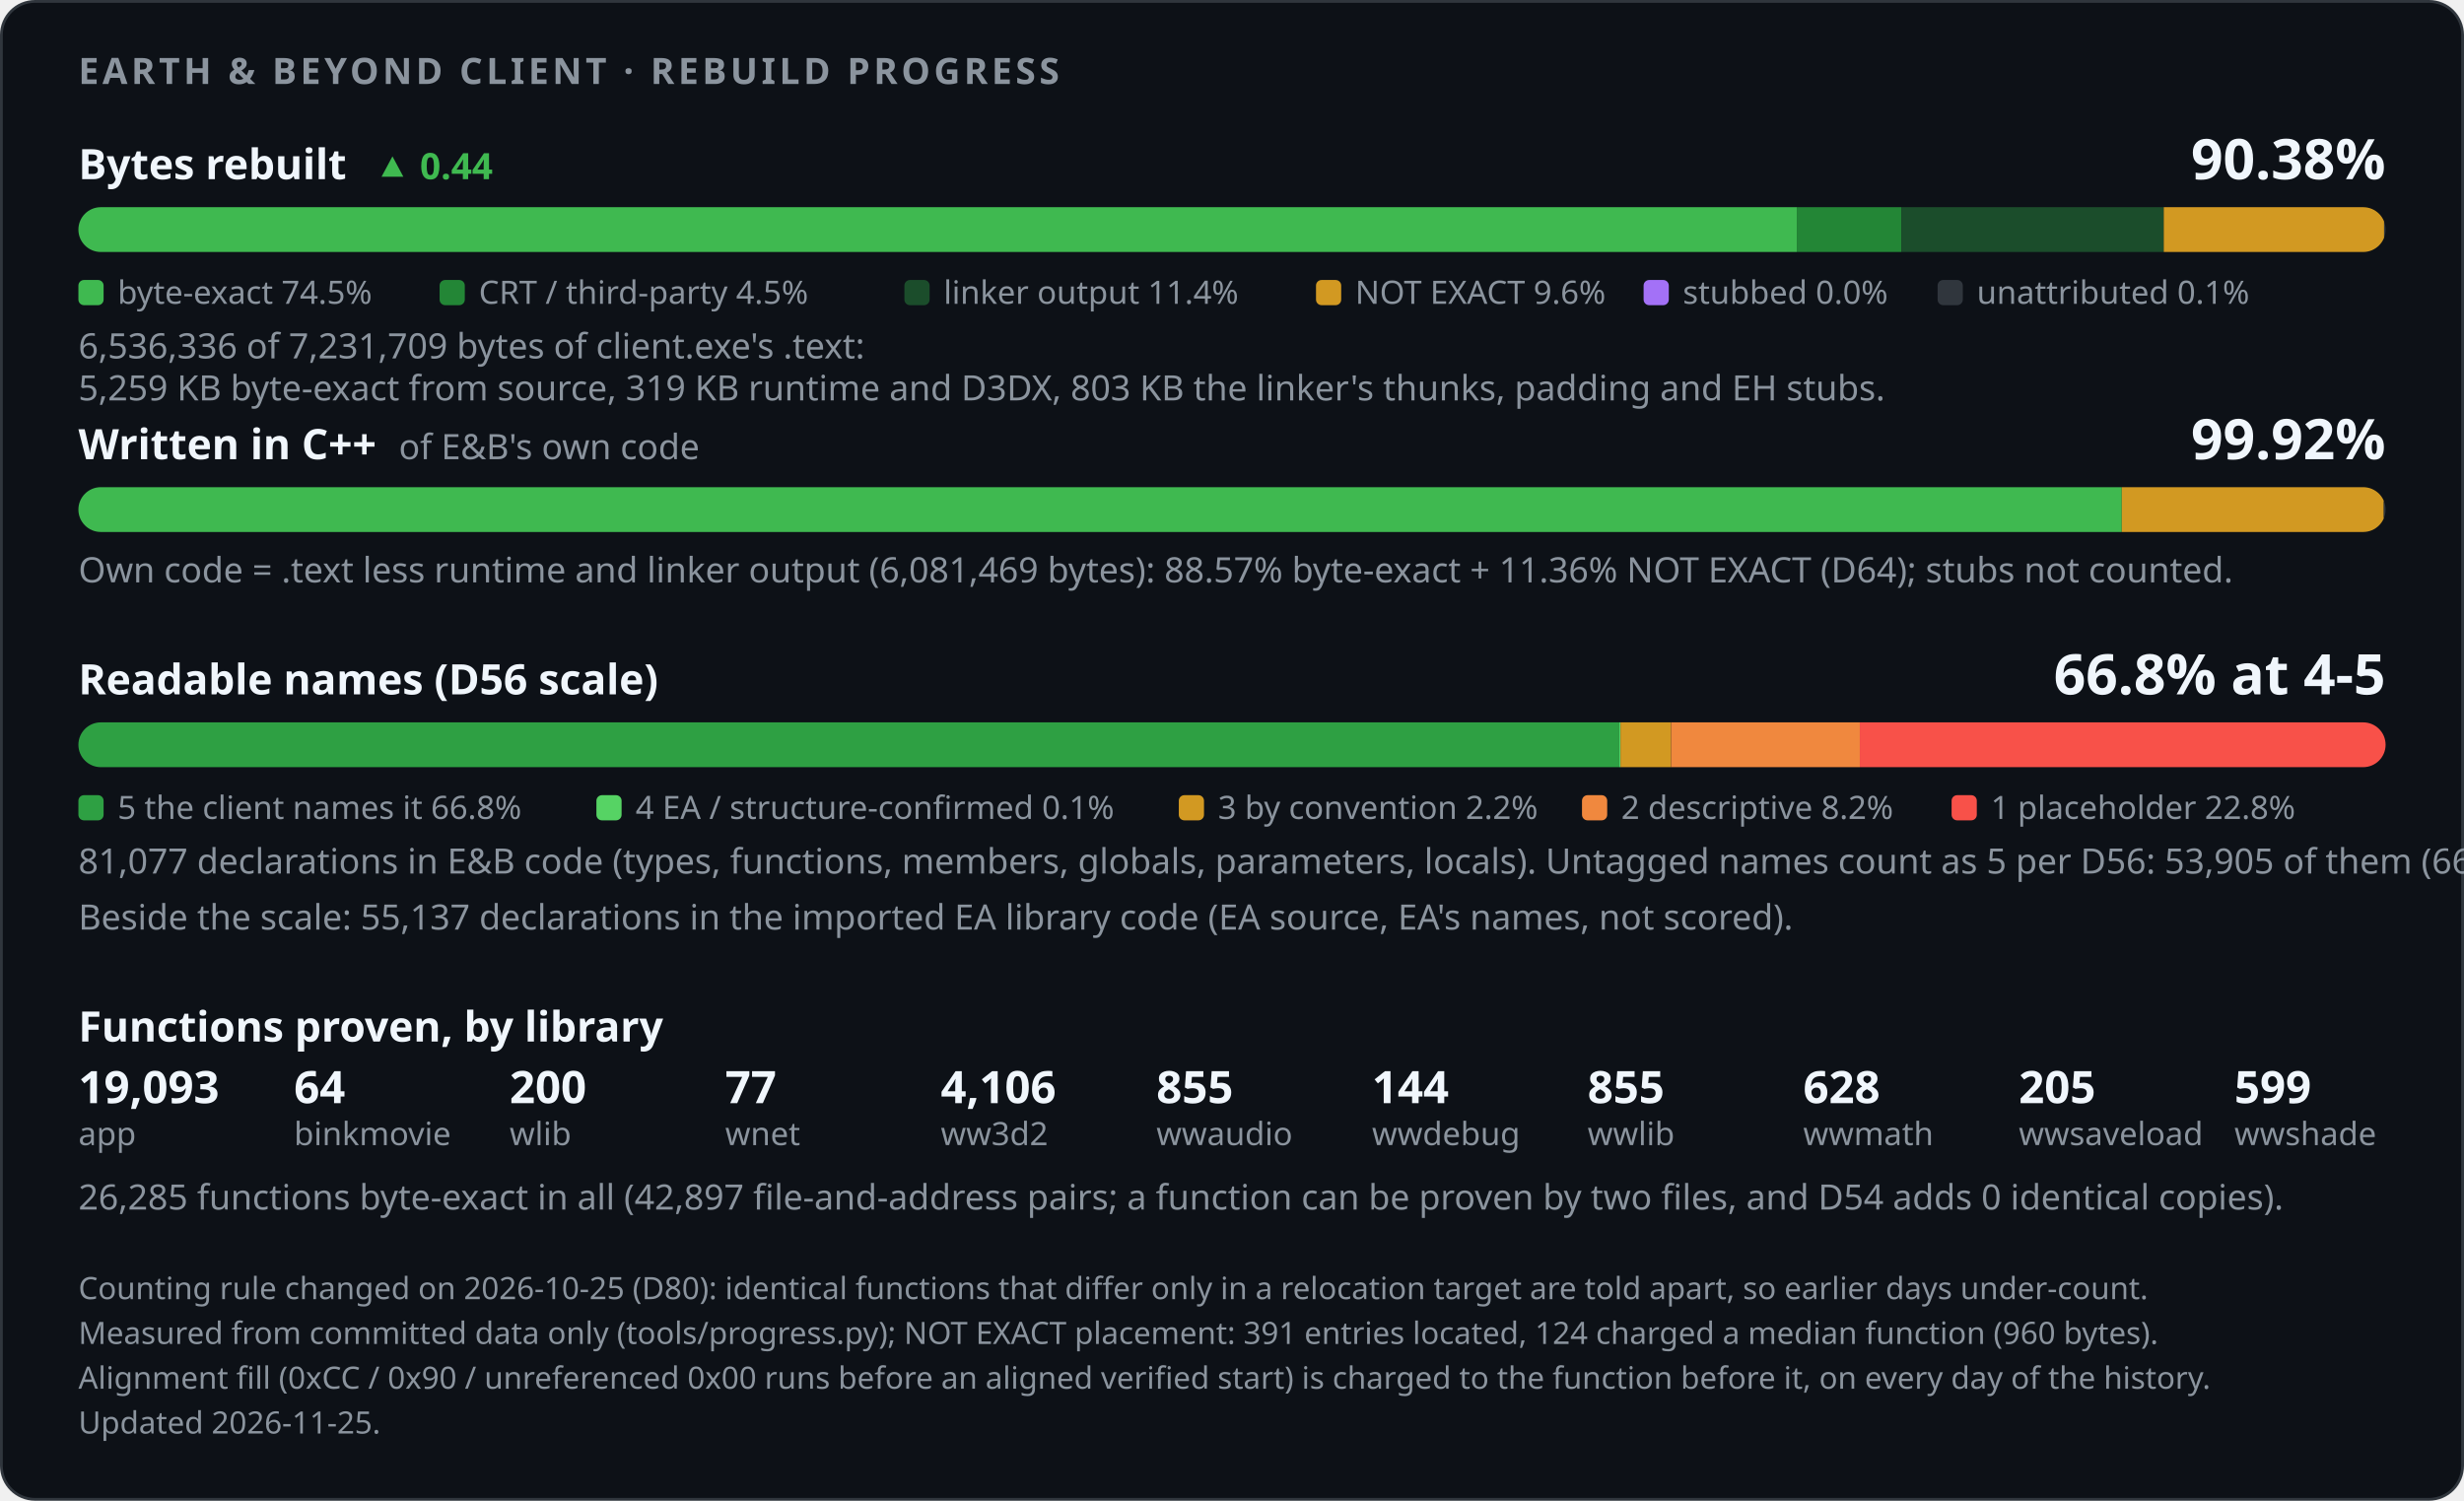
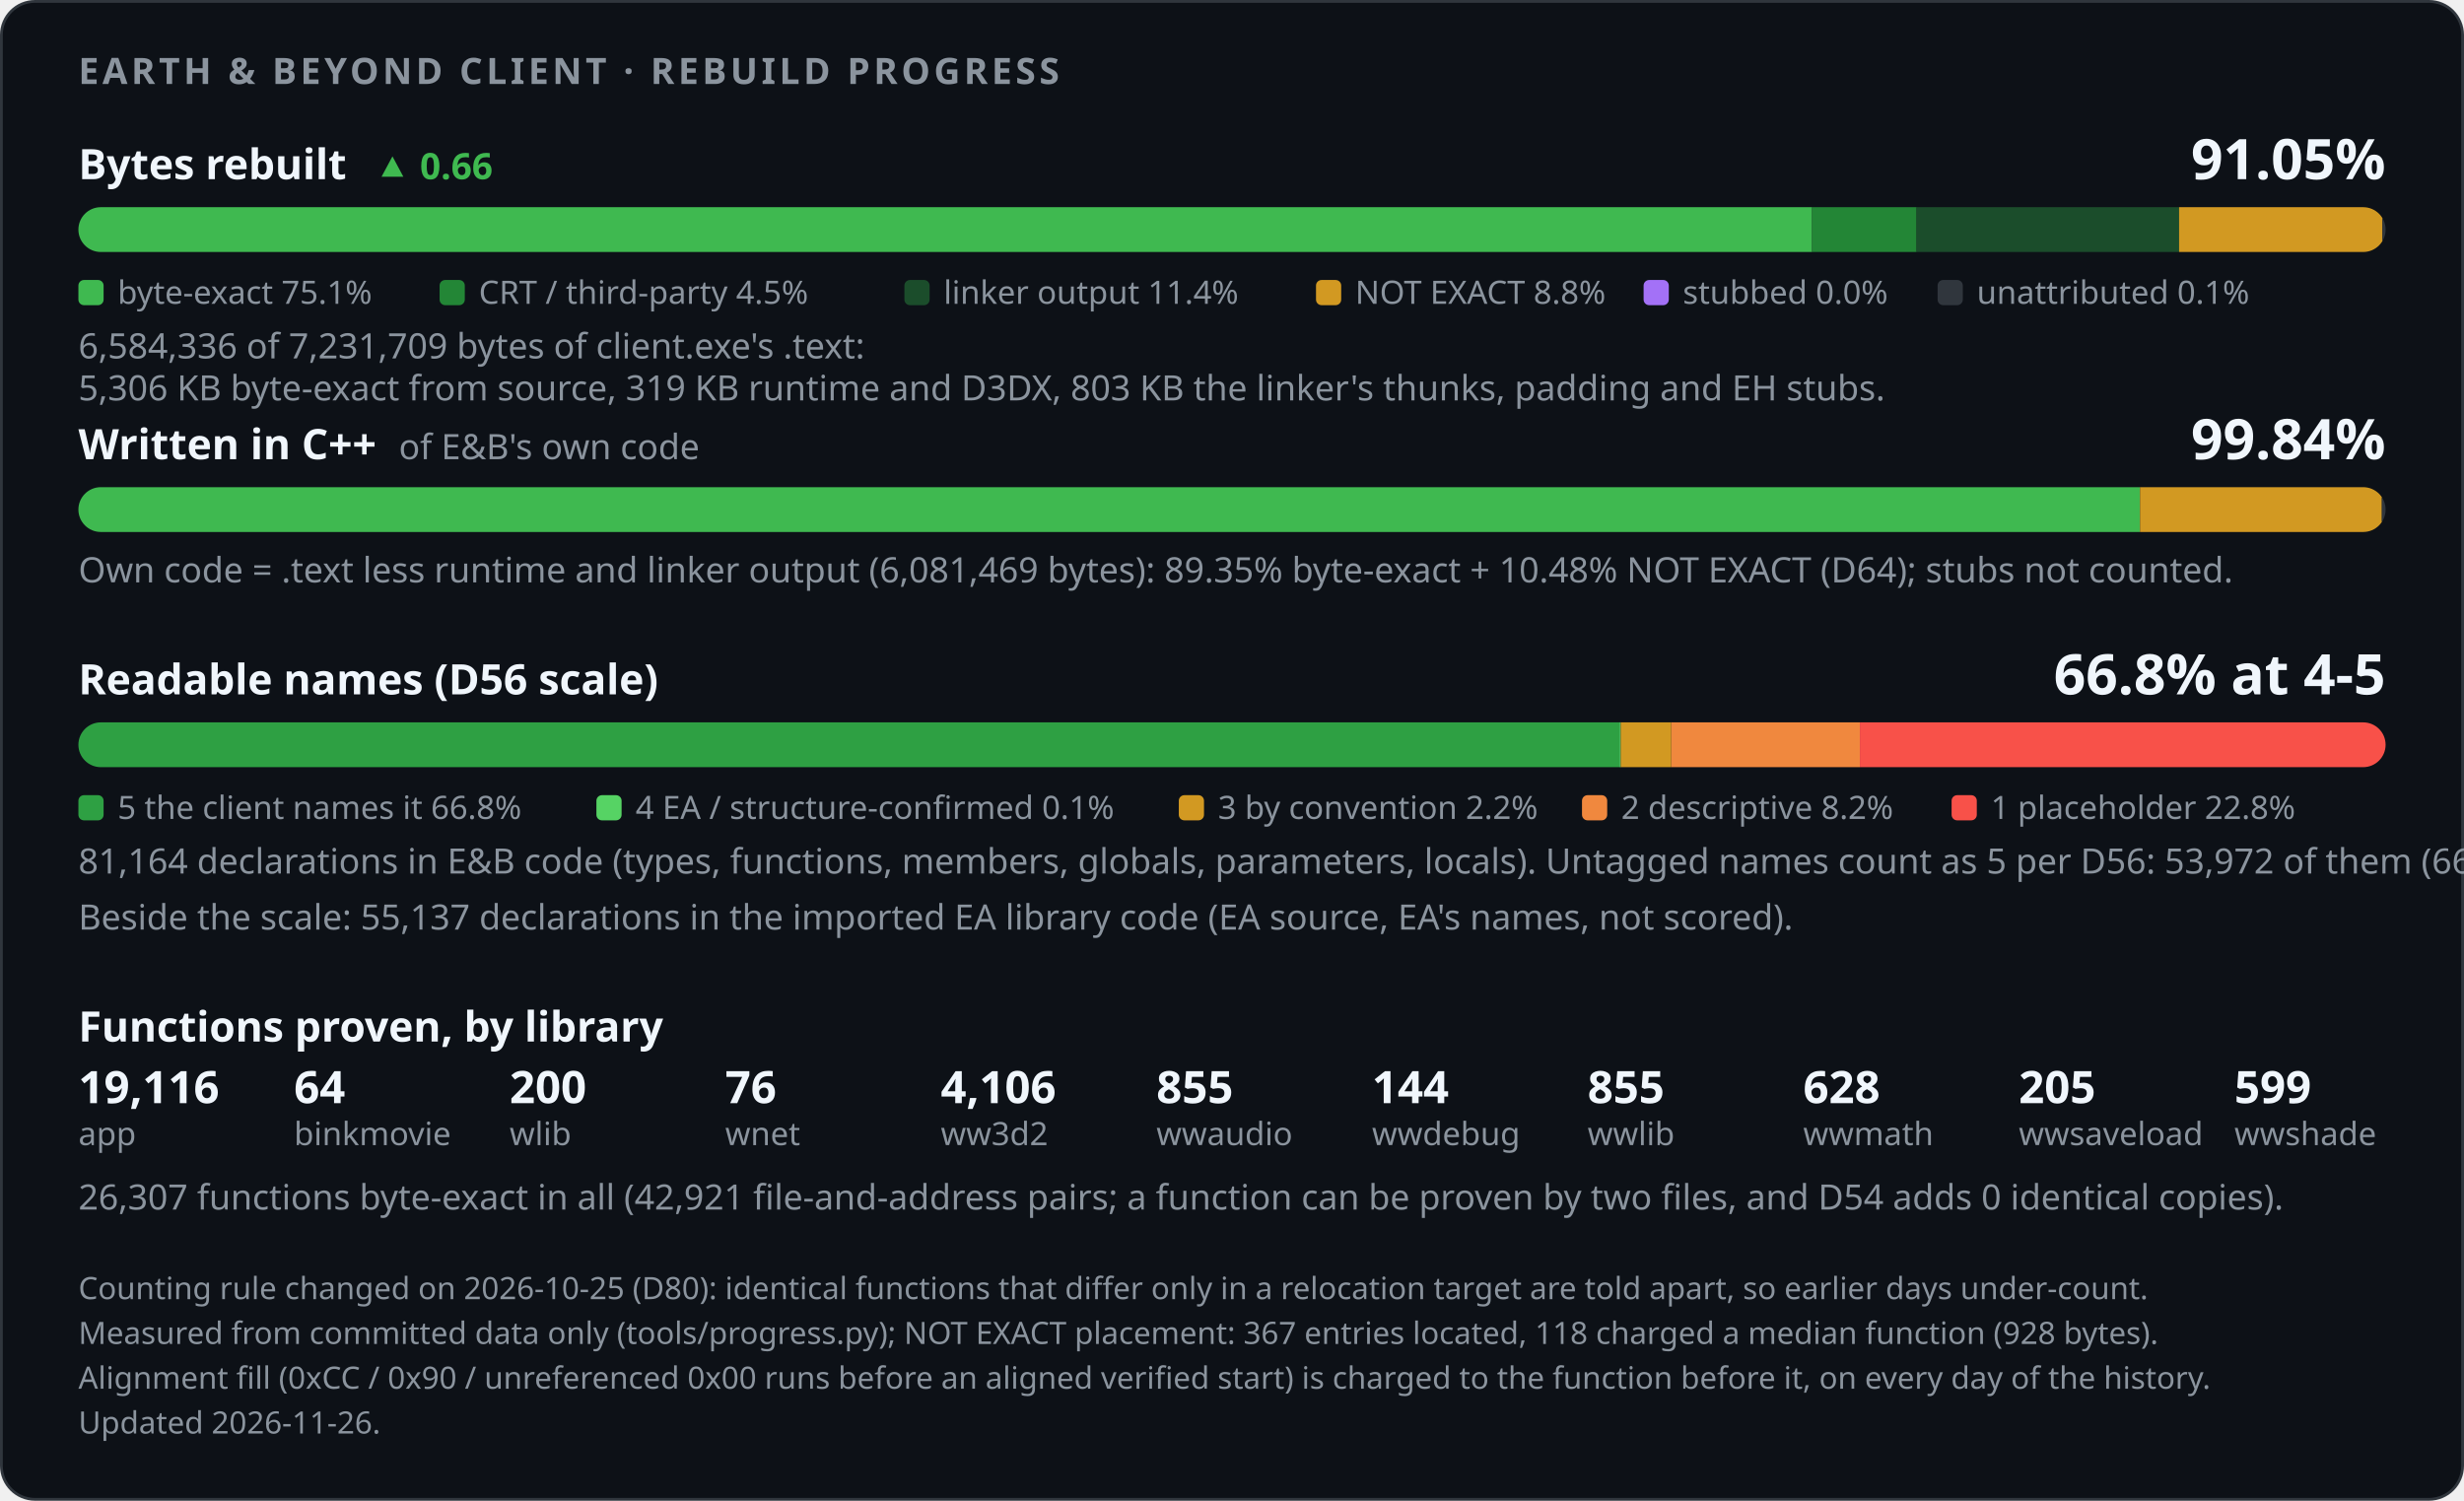
<svg xmlns="http://www.w3.org/2000/svg" width="880" height="536" viewBox="0 0 880 536" role="img" aria-labelledby="title desc">
  <style>
    .card { fill: #0d1117; stroke: #30363d; } .strong { fill: #f0f6fc; } .muted { fill: #8b949e; }
    .grid { stroke: #30363d; } .up { fill: #3fb950; } .down { fill: #f85149; }
    .s-exact { fill: #3fb950; } .s-notexact { fill: #d29922; } .s-stub { fill: #a371f7; }
    .s-third { fill: #238636; } .s-linker { fill: #1b4d2b; } .s-unattr { fill: #30363d; }
    .l-exact { stroke: #3fb950; } .l-written { stroke: #58a6ff; }
    @media (prefers-color-scheme: light) {
      .card { fill: #ffffff; stroke: #d0d7de; } .strong { fill: #1f2328; } .muted { fill: #59636e; }
      .grid { stroke: #d0d7de; } .up { fill: #1a7f37; } .down { fill: #cf222e; }
      .s-exact { fill: #1a7f37; } .s-third { fill: #4ac26b; } .s-linker { fill: #aceebb; } .s-unattr { fill: #d0d7de; }
      .l-exact { stroke: #1a7f37; } .l-written { stroke: #0969da; }
    }
  </style>
  <rect class="card" x="0.5" y="0.5" width="879" height="535" rx="12" />
  <g font-family="-apple-system,BlinkMacSystemFont,'Segoe UI','Noto Sans',Helvetica,Arial,sans-serif">
    <text x="28" y="30" class="muted" font-size="13" font-weight="600" letter-spacing="1.3">EARTH &amp; BEYOND CLIENT · REBUILD PROGRESS</text>
-     <text x="28" y="64" class="strong" font-size="15" font-weight="600">Bytes rebuilt<tspan class="up" dx="10" font-size="13" font-weight="600">▲ 0.44</tspan>
+     <text x="28" y="64" class="strong" font-size="15" font-weight="600">Bytes rebuilt<tspan class="up" dx="10" font-size="13" font-weight="600">▲ 0.66</tspan>
    </text>
-     <text x="852" y="64" class="strong" font-size="20" font-weight="700" text-anchor="end">90.38%</text>
+     <text x="852" y="64" class="strong" font-size="20" font-weight="700" text-anchor="end">91.05%</text>
    <clipPath id="clip74">
      <rect x="28" y="74" width="824" height="16" rx="8.0" />
    </clipPath>
    <g clip-path="url(#clip74)">
-       <rect x="28.00" y="74" width="613.71" height="16" class="s-exact" />
-       <rect x="641.71" y="74" width="37.32" height="16" class="s-third" />
-       <rect x="679.03" y="74" width="93.74" height="16" class="s-linker" />
-       <rect x="772.77" y="74" width="78.70" height="16" class="s-notexact" />
-       <rect x="851.46" y="74" width="0.54" height="16" class="s-unattr" />
+       <rect x="28.00" y="74" width="619.18" height="16" class="s-exact" />
+       <rect x="647.18" y="74" width="37.32" height="16" class="s-third" />
+       <rect x="684.50" y="74" width="93.74" height="16" class="s-linker" />
+       <rect x="778.24" y="74" width="72.64" height="16" class="s-notexact" />
+       <rect x="850.88" y="74" width="1.12" height="16" class="s-unattr" />
    </g>
    <rect x="28" y="100" width="9" height="9" rx="2" class="s-exact" />
-     <text x="42" y="108.5" class="muted" font-size="11.5">byte-exact 74.5%</text>
+     <text x="42" y="108.5" class="muted" font-size="11.5">byte-exact 75.1%</text>
    <rect x="157" y="100" width="9" height="9" rx="2" class="s-third" />
    <text x="171" y="108.5" class="muted" font-size="11.5">CRT / third-party 4.5%</text>
    <rect x="323" y="100" width="9" height="9" rx="2" class="s-linker" />
    <text x="337" y="108.5" class="muted" font-size="11.5">linker output 11.4%</text>
    <rect x="470" y="100" width="9" height="9" rx="2" class="s-notexact" />
-     <text x="484" y="108.5" class="muted" font-size="11.5">NOT EXACT 9.6%</text>
+     <text x="484" y="108.5" class="muted" font-size="11.5">NOT EXACT 8.8%</text>
    <rect x="587" y="100" width="9" height="9" rx="2" class="s-stub" />
    <text x="601" y="108.5" class="muted" font-size="11.5">stubbed 0.0%</text>
    <rect x="692" y="100" width="9" height="9" rx="2" class="s-unattr" />
    <text x="706" y="108.5" class="muted" font-size="11.5">unattributed 0.1%</text>
-     <text x="28" y="128" class="muted" font-size="12.5">6,536,336 of 7,231,709 bytes of client.exe's .text:</text>
-     <text x="28" y="143" class="muted" font-size="12.5">5,259 KB byte-exact from source, 319 KB runtime and D3DX, 803 KB the linker's thunks, padding and EH stubs.</text>
+     <text x="28" y="128" class="muted" font-size="12.5">6,584,336 of 7,231,709 bytes of client.exe's .text:</text>
+     <text x="28" y="143" class="muted" font-size="12.5">5,306 KB byte-exact from source, 319 KB runtime and D3DX, 803 KB the linker's thunks, padding and EH stubs.</text>
    <text x="28" y="164" class="strong" font-size="15" font-weight="600">Written in C++<tspan class="muted" font-size="12.5" font-weight="400" dx="8">of E&amp;B's own code</tspan>
    </text>
-     <text x="852" y="164" class="strong" font-size="20" font-weight="700" text-anchor="end">99.92%</text>
+     <text x="852" y="164" class="strong" font-size="20" font-weight="700" text-anchor="end">99.84%</text>
    <clipPath id="clip174">
      <rect x="28" y="174" width="824" height="16" rx="8.0" />
    </clipPath>
    <g clip-path="url(#clip174)">
-       <rect x="28.00" y="174" width="729.78" height="16" class="s-exact" />
-       <rect x="757.78" y="174" width="93.58" height="16" class="s-notexact" />
-       <rect x="851.36" y="174" width="0.64" height="16" class="s-unattr" />
+       <rect x="28.00" y="174" width="736.29" height="16" class="s-exact" />
+       <rect x="764.29" y="174" width="86.38" height="16" class="s-notexact" />
+       <rect x="850.66" y="174" width="1.34" height="16" class="s-unattr" />
    </g>
-     <text x="28" y="208" class="muted" font-size="12.5">Own code = .text less runtime and linker output (6,081,469 bytes): 88.57% byte-exact + 11.36% NOT EXACT (D64); stubs not counted.</text>
+     <text x="28" y="208" class="muted" font-size="12.5">Own code = .text less runtime and linker output (6,081,469 bytes): 89.35% byte-exact + 10.48% NOT EXACT (D64); stubs not counted.</text>
    <text x="28" y="248" class="strong" font-size="15" font-weight="600">Readable names (D56 scale)</text>
    <text x="852" y="248" class="strong" font-size="20" font-weight="700" text-anchor="end">66.8% at 4-5</text>
    <clipPath id="clip258">
      <rect x="28" y="258" width="824" height="16" rx="8.0" />
    </clipPath>
    <g clip-path="url(#clip258)">
-       <rect x="28.00" y="258" width="550.31" height="16" fill="#2ea043" />
-       <rect x="578.31" y="258" width="0.44" height="16" fill="#56d364" />
-       <rect x="578.74" y="258" width="18.08" height="16" fill="#d29922" />
-       <rect x="596.82" y="258" width="67.40" height="16" fill="#f0883e" />
-       <rect x="664.23" y="258" width="187.77" height="16" fill="#f85149" />
+       <rect x="28.00" y="258" width="550.40" height="16" fill="#2ea043" />
+       <rect x="578.40" y="258" width="0.44" height="16" fill="#56d364" />
+       <rect x="578.83" y="258" width="18.07" height="16" fill="#d29922" />
+       <rect x="596.90" y="258" width="67.34" height="16" fill="#f0883e" />
+       <rect x="664.24" y="258" width="187.76" height="16" fill="#f85149" />
    </g>
    <rect x="28" y="284" width="9" height="9" rx="2" fill="#2ea043" />
    <text x="42" y="292.5" class="muted" font-size="11.5">5 the client names it 66.8%</text>
    <rect x="213" y="284" width="9" height="9" rx="2" fill="#56d364" />
    <text x="227" y="292.5" class="muted" font-size="11.5">4 EA / structure-confirmed 0.1%</text>
    <rect x="421" y="284" width="9" height="9" rx="2" fill="#d29922" />
    <text x="435" y="292.5" class="muted" font-size="11.5">3 by convention 2.2%</text>
    <rect x="565" y="284" width="9" height="9" rx="2" fill="#f0883e" />
    <text x="579" y="292.5" class="muted" font-size="11.5">2 descriptive 8.2%</text>
    <rect x="697" y="284" width="9" height="9" rx="2" fill="#f85149" />
    <text x="711" y="292.5" class="muted" font-size="11.5">1 placeholder 22.8%</text>
-     <text x="28" y="312" class="muted" font-size="12.5">81,077 declarations in E&amp;B code (types, functions, members, globals, parameters, locals). Untagged names count as 5 per D56: 53,905 of them (66.5%).</text>
+     <text x="28" y="312" class="muted" font-size="12.5">81,164 declarations in E&amp;B code (types, functions, members, globals, parameters, locals). Untagged names count as 5 per D56: 53,972 of them (66.5%).</text>
    <text x="28" y="332" class="muted" font-size="12.5">Beside the scale: 55,137 declarations in the imported EA library code (EA source, EA's names, not scored).</text>
    <text x="28" y="372" class="strong" font-size="15" font-weight="600">Functions proven, by library</text>
-     <text x="28" y="394" class="strong" font-size="16" font-weight="700">19,093</text>
+     <text x="28" y="394" class="strong" font-size="16" font-weight="700">19,116</text>
    <text x="28" y="409" class="muted" font-size="11.5">app</text>
    <text x="105" y="394" class="strong" font-size="16" font-weight="700">64</text>
    <text x="105" y="409" class="muted" font-size="11.5">binkmovie</text>
    <text x="182" y="394" class="strong" font-size="16" font-weight="700">200</text>
    <text x="182" y="409" class="muted" font-size="11.5">wlib</text>
-     <text x="259" y="394" class="strong" font-size="16" font-weight="700">77</text>
+     <text x="259" y="394" class="strong" font-size="16" font-weight="700">76</text>
    <text x="259" y="409" class="muted" font-size="11.5">wnet</text>
    <text x="336" y="394" class="strong" font-size="16" font-weight="700">4,106</text>
    <text x="336" y="409" class="muted" font-size="11.5">ww3d2</text>
    <text x="413" y="394" class="strong" font-size="16" font-weight="700">855</text>
    <text x="413" y="409" class="muted" font-size="11.5">wwaudio</text>
    <text x="490" y="394" class="strong" font-size="16" font-weight="700">144</text>
    <text x="490" y="409" class="muted" font-size="11.5">wwdebug</text>
    <text x="567" y="394" class="strong" font-size="16" font-weight="700">855</text>
    <text x="567" y="409" class="muted" font-size="11.5">wwlib</text>
    <text x="644" y="394" class="strong" font-size="16" font-weight="700">628</text>
    <text x="644" y="409" class="muted" font-size="11.5">wwmath</text>
    <text x="721" y="394" class="strong" font-size="16" font-weight="700">205</text>
    <text x="721" y="409" class="muted" font-size="11.5">wwsaveload</text>
    <text x="798" y="394" class="strong" font-size="16" font-weight="700">599</text>
    <text x="798" y="409" class="muted" font-size="11.5">wwshade</text>
-     <text x="28" y="432" class="muted" font-size="12.5">26,285 functions byte-exact in all (42,897 file-and-address pairs; a function can be proven by two files, and D54 adds 0 identical copies).</text>
+     <text x="28" y="432" class="muted" font-size="12.5">26,307 functions byte-exact in all (42,921 file-and-address pairs; a function can be proven by two files, and D54 adds 0 identical copies).</text>
    <text x="28" y="464" class="muted" font-size="11">Counting rule changed on 2026-10-25 (D80): identical functions that differ only in a relocation target are told apart, so earlier days under-count.</text>
-     <text x="28" y="480" class="muted" font-size="11">Measured from committed data only (tools/progress.py); NOT EXACT placement: 391 entries located, 124 charged a median function (960 bytes).</text>
+     <text x="28" y="480" class="muted" font-size="11">Measured from committed data only (tools/progress.py); NOT EXACT placement: 367 entries located, 118 charged a median function (928 bytes).</text>
    <text x="28" y="496" class="muted" font-size="11">Alignment fill (0xCC / 0x90 / unreferenced 0x00 runs before an aligned verified start) is charged to the function before it, on every day of the history.</text>
-     <text x="28" y="512" class="muted" font-size="11">Updated 2026-11-25.</text>
+     <text x="28" y="512" class="muted" font-size="11">Updated 2026-11-26.</text>
  </g>
</svg>
